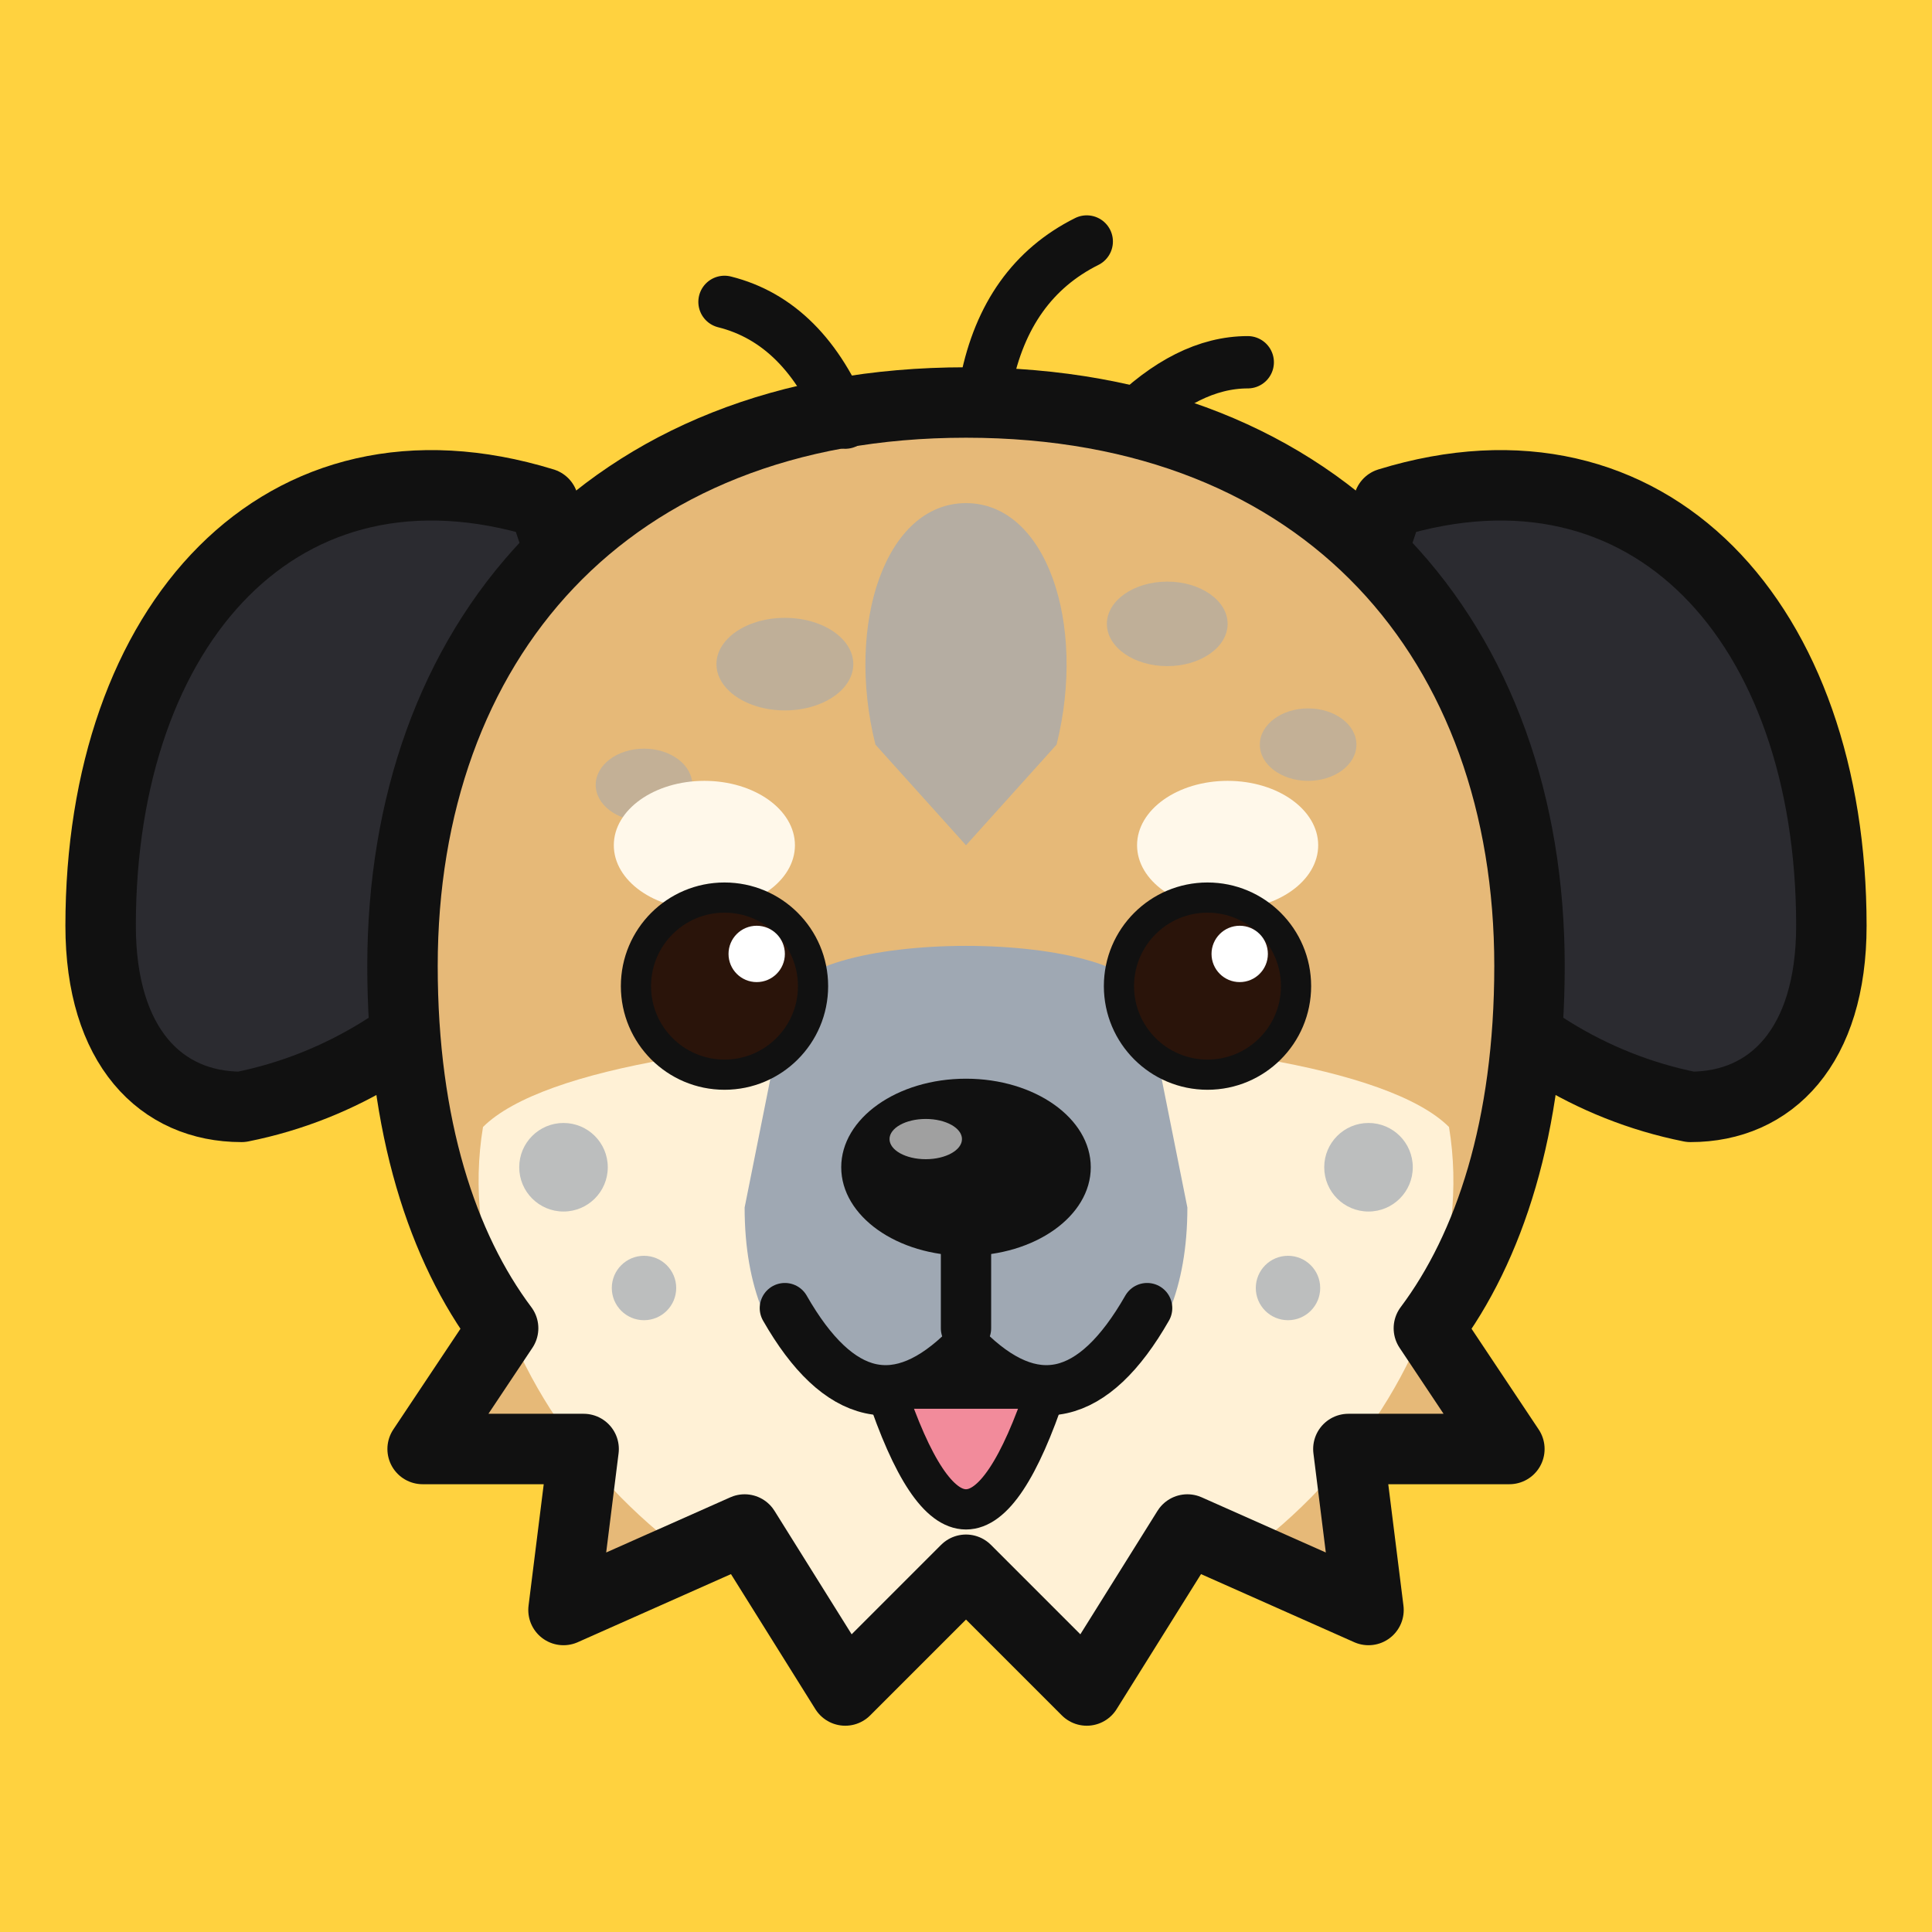
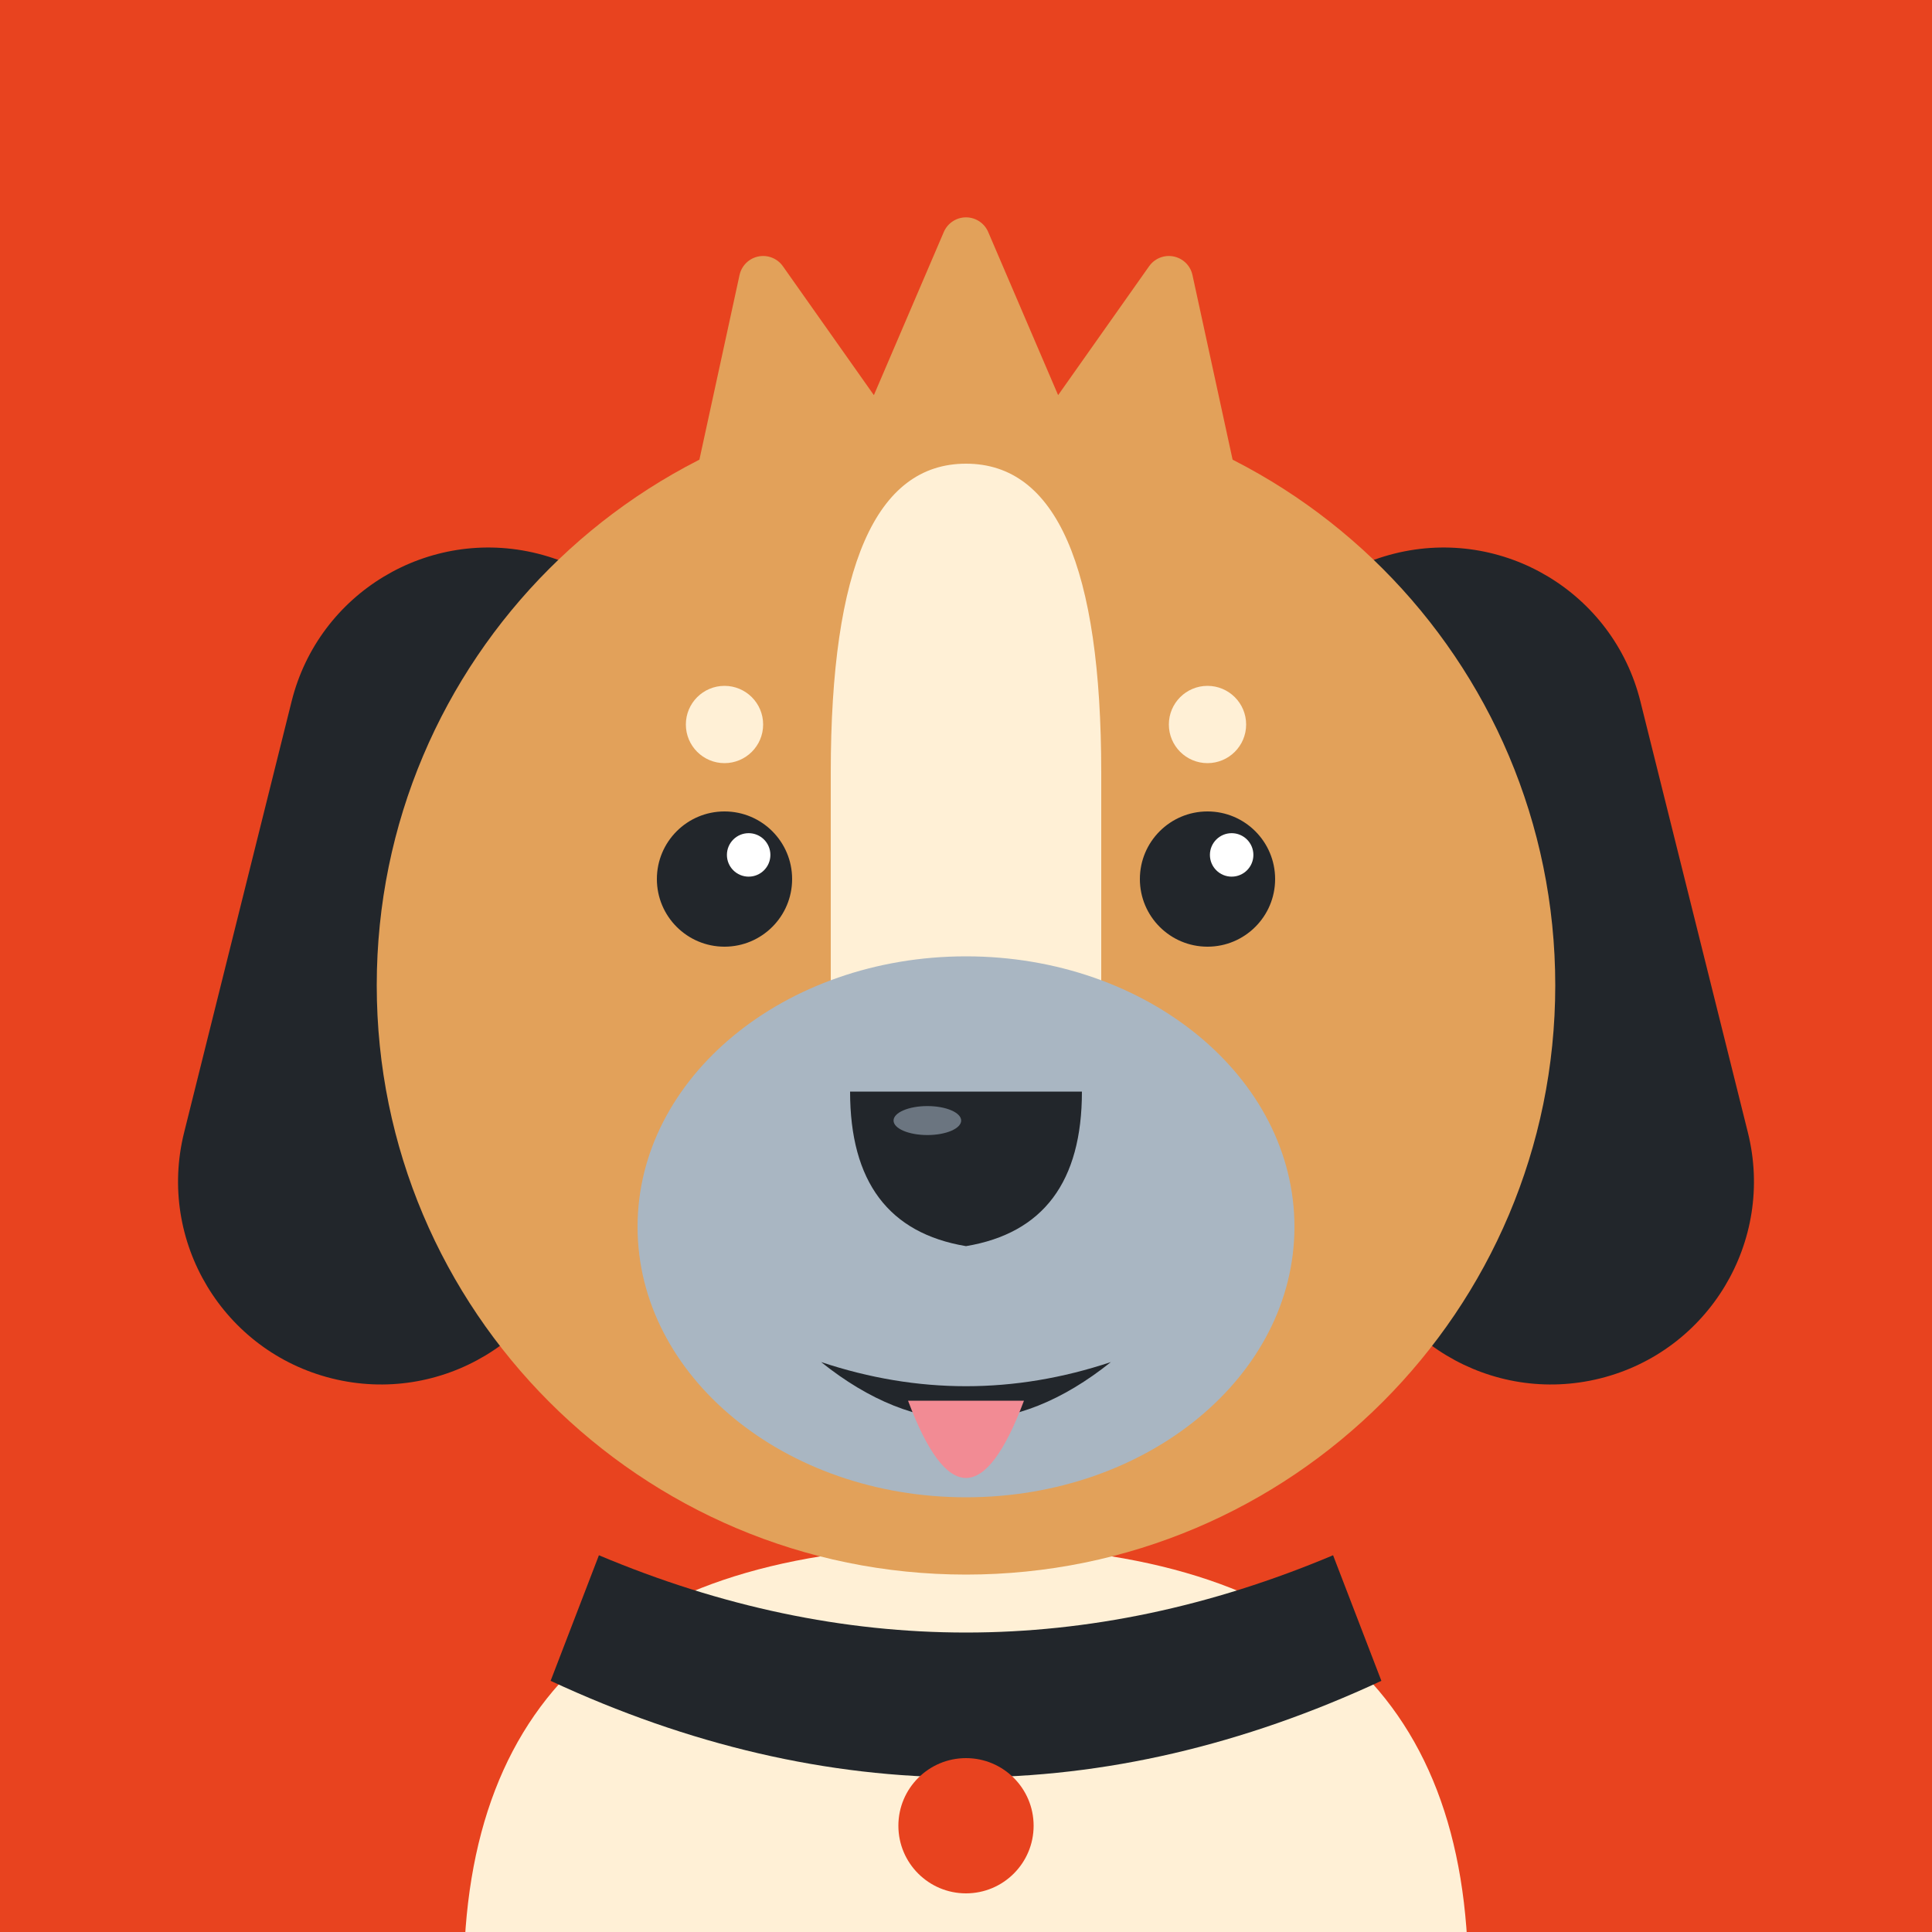
- <svg xmlns="http://www.w3.org/2000/svg" width="512" height="512" viewBox="0 0 96 96" role="img" aria-label="Bobo the dog">
-   <rect width="96" height="96" fill="#FFD23F" />
-   <defs>
-     <clipPath id="bobo-happy-head">
-       <path d="M48 14 C30 14 20 26 20 42 C20 50 22 56 25 60 L21 66 L29 66 L28 74 L37 70 L42 78 L48 72 L54 78 L59 70 L68 74 L67 66 L75 66 L71 60 C74 56 76 50 76 42 C76 26 66 14 48 14 Z" />
-     </clipPath>
-   </defs>
-   <g transform="translate(0 6)">
-     <path d="M27 19 C14 15 5 25 5 40 C5 46 8 49 12 49 C22 47 29 38 30 28 Z" fill="#2B2B30" stroke="#111" stroke-width="3.5" stroke-linejoin="round" />
-     <path d="M69 19 C82 15 91 25 91 40 C91 46 88 49 84 49 C74 47 67 38 66 28 Z" fill="#2B2B30" stroke="#111" stroke-width="3.5" stroke-linejoin="round" />
-     <path d="M48 14 C30 14 20 26 20 42 C20 50 22 56 25 60 L21 66 L29 66 L28 74 L37 70 L42 78 L48 72 L54 78 L59 70 L68 74 L67 66 L75 66 L71 60 C74 56 76 50 76 42 C76 26 66 14 48 14 Z" fill="#E6B978" />
-     <g clip-path="url(#bobo-happy-head)">
-       <path d="M24 50 C30 44 66 44 72 50 C74 62 62 76 48 76 C34 76 22 62 24 50 Z" fill="#FFF1D6" />
-       <path d="M48 19 C44 19 42 25 43.5 31 L48 36 L52.5 31 C54 25 52 19 48 19 Z" fill="#9FA8B3" opacity=".7" />
-       <ellipse cx="39" cy="27" rx="3.4" ry="2.3" fill="#9FA8B3" opacity=".55" />
-       <ellipse cx="58" cy="25" rx="3" ry="2.1" fill="#9FA8B3" opacity=".55" />
-       <ellipse cx="32" cy="33" rx="2.4" ry="1.8" fill="#9FA8B3" opacity=".5" />
-       <ellipse cx="65" cy="31" rx="2.4" ry="1.8" fill="#9FA8B3" opacity=".5" />
-       <path d="M39 44 C39 40 57 40 57 44 L59 54 C59 62 54 65 48 65 C42 65 37 62 37 54 Z" fill="#9FA8B3" />
-       <ellipse cx="35" cy="36" rx="4.5" ry="3.2" fill="#FFF8EA" />
-       <ellipse cx="61" cy="36" rx="4.5" ry="3.2" fill="#FFF8EA" />
-       <circle cx="28" cy="52" r="2.2" fill="#9FA8B3" opacity=".7" />
-       <circle cx="68" cy="52" r="2.2" fill="#9FA8B3" opacity=".7" />
-       <circle cx="32" cy="58" r="1.6" fill="#9FA8B3" opacity=".7" />
-       <circle cx="64" cy="58" r="1.6" fill="#9FA8B3" opacity=".7" />
-     </g>
-     <path d="M48 14 C30 14 20 26 20 42 C20 50 22 56 25 60 L21 66 L29 66 L28 74 L37 70 L42 78 L48 72 L54 78 L59 70 L68 74 L67 66 L75 66 L71 60 C74 56 76 50 76 42 C76 26 66 14 48 14 Z" fill="none" stroke="#111" stroke-width="3.5" stroke-linejoin="round" />
-     <path d="M42 15 Q40 10 36 9 M49 13 Q50 8 54 6 M56 15 Q59 12 62 12" fill="none" stroke="#111" stroke-width="2.6" stroke-linecap="round" stroke-linejoin="round" />
-     <circle cx="36" cy="43" r="4.4" fill="#2A140A" stroke="#111" stroke-width="1.5" />
-     <circle cx="60" cy="43" r="4.4" fill="#2A140A" stroke="#111" stroke-width="1.5" />
-     <circle cx="37.6" cy="41.4" r="1.4" fill="#fff" />
-     <circle cx="61.6" cy="41.4" r="1.4" fill="#fff" />
-     <ellipse cx="48" cy="52" rx="6.2" ry="4.4" fill="#111" />
-     <ellipse cx="46" cy="50.6" rx="1.8" ry="1" fill="#fff" opacity=".6" />
-     <path d="M48 56 V60" fill="none" stroke="#111" stroke-width="2.5" stroke-linecap="round" stroke-linejoin="round" />
-     <path d="M39 59 Q43 66 48 61 Q53 66 57 59" fill="none" stroke="#111" stroke-width="2.5" stroke-linecap="round" stroke-linejoin="round" />
-     <path d="M44 63 Q48 75 52 63 Z" fill="#F28B9B" stroke="#111" stroke-width="2" stroke-linejoin="round" />
+ <svg xmlns="http://www.w3.org/2000/svg" width="512" height="512" viewBox="0 0 96 96" role="img" aria-label="Mister Bobo the dog">
+   <rect width="96" height="96" fill="#E8431F" />
+   <g transform="scale(0.24)">
+     <path d="M96 410 Q96 320 200 320 Q304 320 304 410 Z" fill="#FFF0D6" />
+     <path d="M124 322 Q200 354 276 322 L286 348 Q200 388 114 348 Z" fill="#22262B" />
+     <circle cx="200" cy="378" r="14" fill="#E8431F" />
+     <rect x="48" y="112" width="84" height="176" rx="42" fill="#22262B" transform="rotate(14 90 200)" />
+     <rect x="268" y="112" width="84" height="176" rx="42" fill="#22262B" transform="rotate(-14 310 200)" />
+     <path d="M148 104 L158 58 L182 92 L200 50 L218 92 L242 58 L252 104 Z" fill="#E2A15A" stroke="#E2A15A" stroke-width="10" stroke-linejoin="round" />
+     <circle cx="200" cy="204" r="122" fill="#E2A15A" />
+     <path d="M200 96 Q228 96 228 160 V214 H172 V160 Q172 96 200 96 Z" fill="#FFF0D6" />
+     <ellipse cx="200" cy="254" rx="68" ry="56" fill="#A9B6C2" />
+     <circle cx="150" cy="182" r="14" fill="#22262B" />
+     <circle cx="250" cy="182" r="14" fill="#22262B" />
+     <circle cx="155" cy="177" r="4.5" fill="#fff" />
+     <circle cx="255" cy="177" r="4.5" fill="#fff" />
+     <circle cx="150" cy="150" r="8" fill="#FFF0D6" />
+     <circle cx="250" cy="150" r="8" fill="#FFF0D6" />
+     <path d="M176 226 H224 Q224 254 200 258 Q176 254 176 226 Z" fill="#22262B" />
+     <ellipse cx="192" cy="232" rx="7" ry="3" fill="#6B7580" />
+     <path d="M170 282 Q200 306 230 282 Q200 292 170 282 Z" fill="#22262B" />
+     <path d="M188 290 Q200 322 212 290 Z" fill="#F28B94" />
  </g>
</svg>
